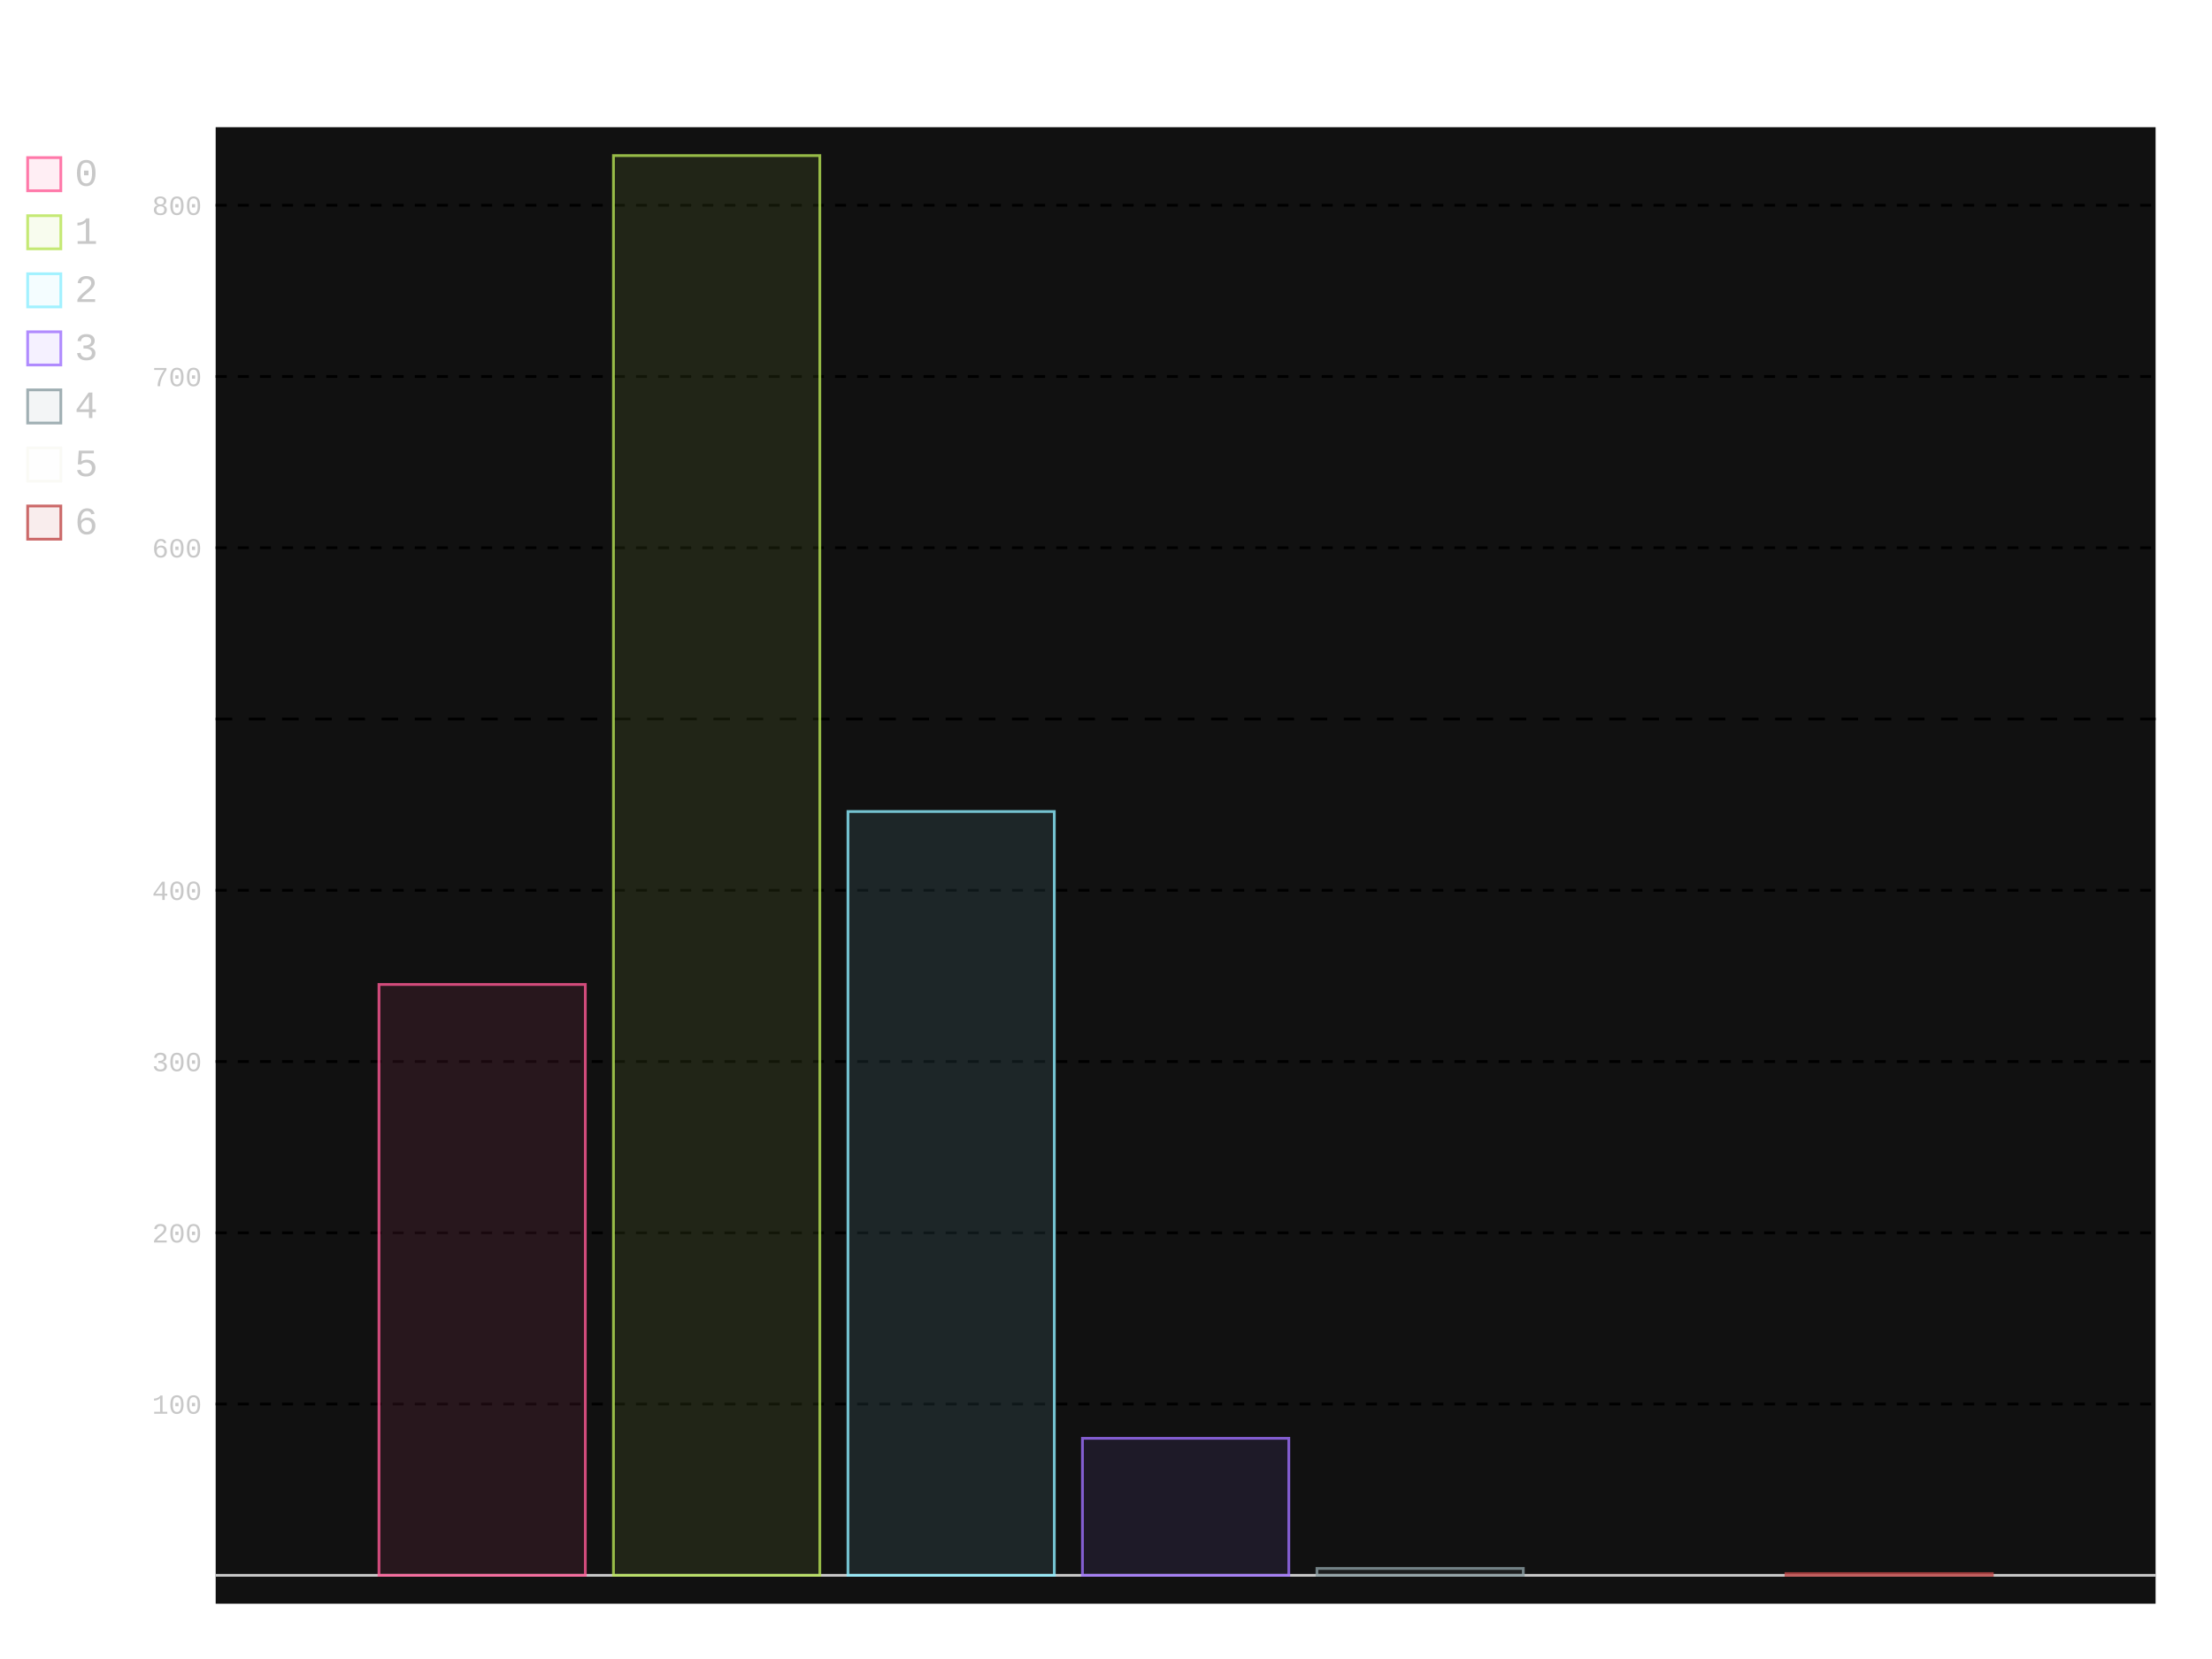
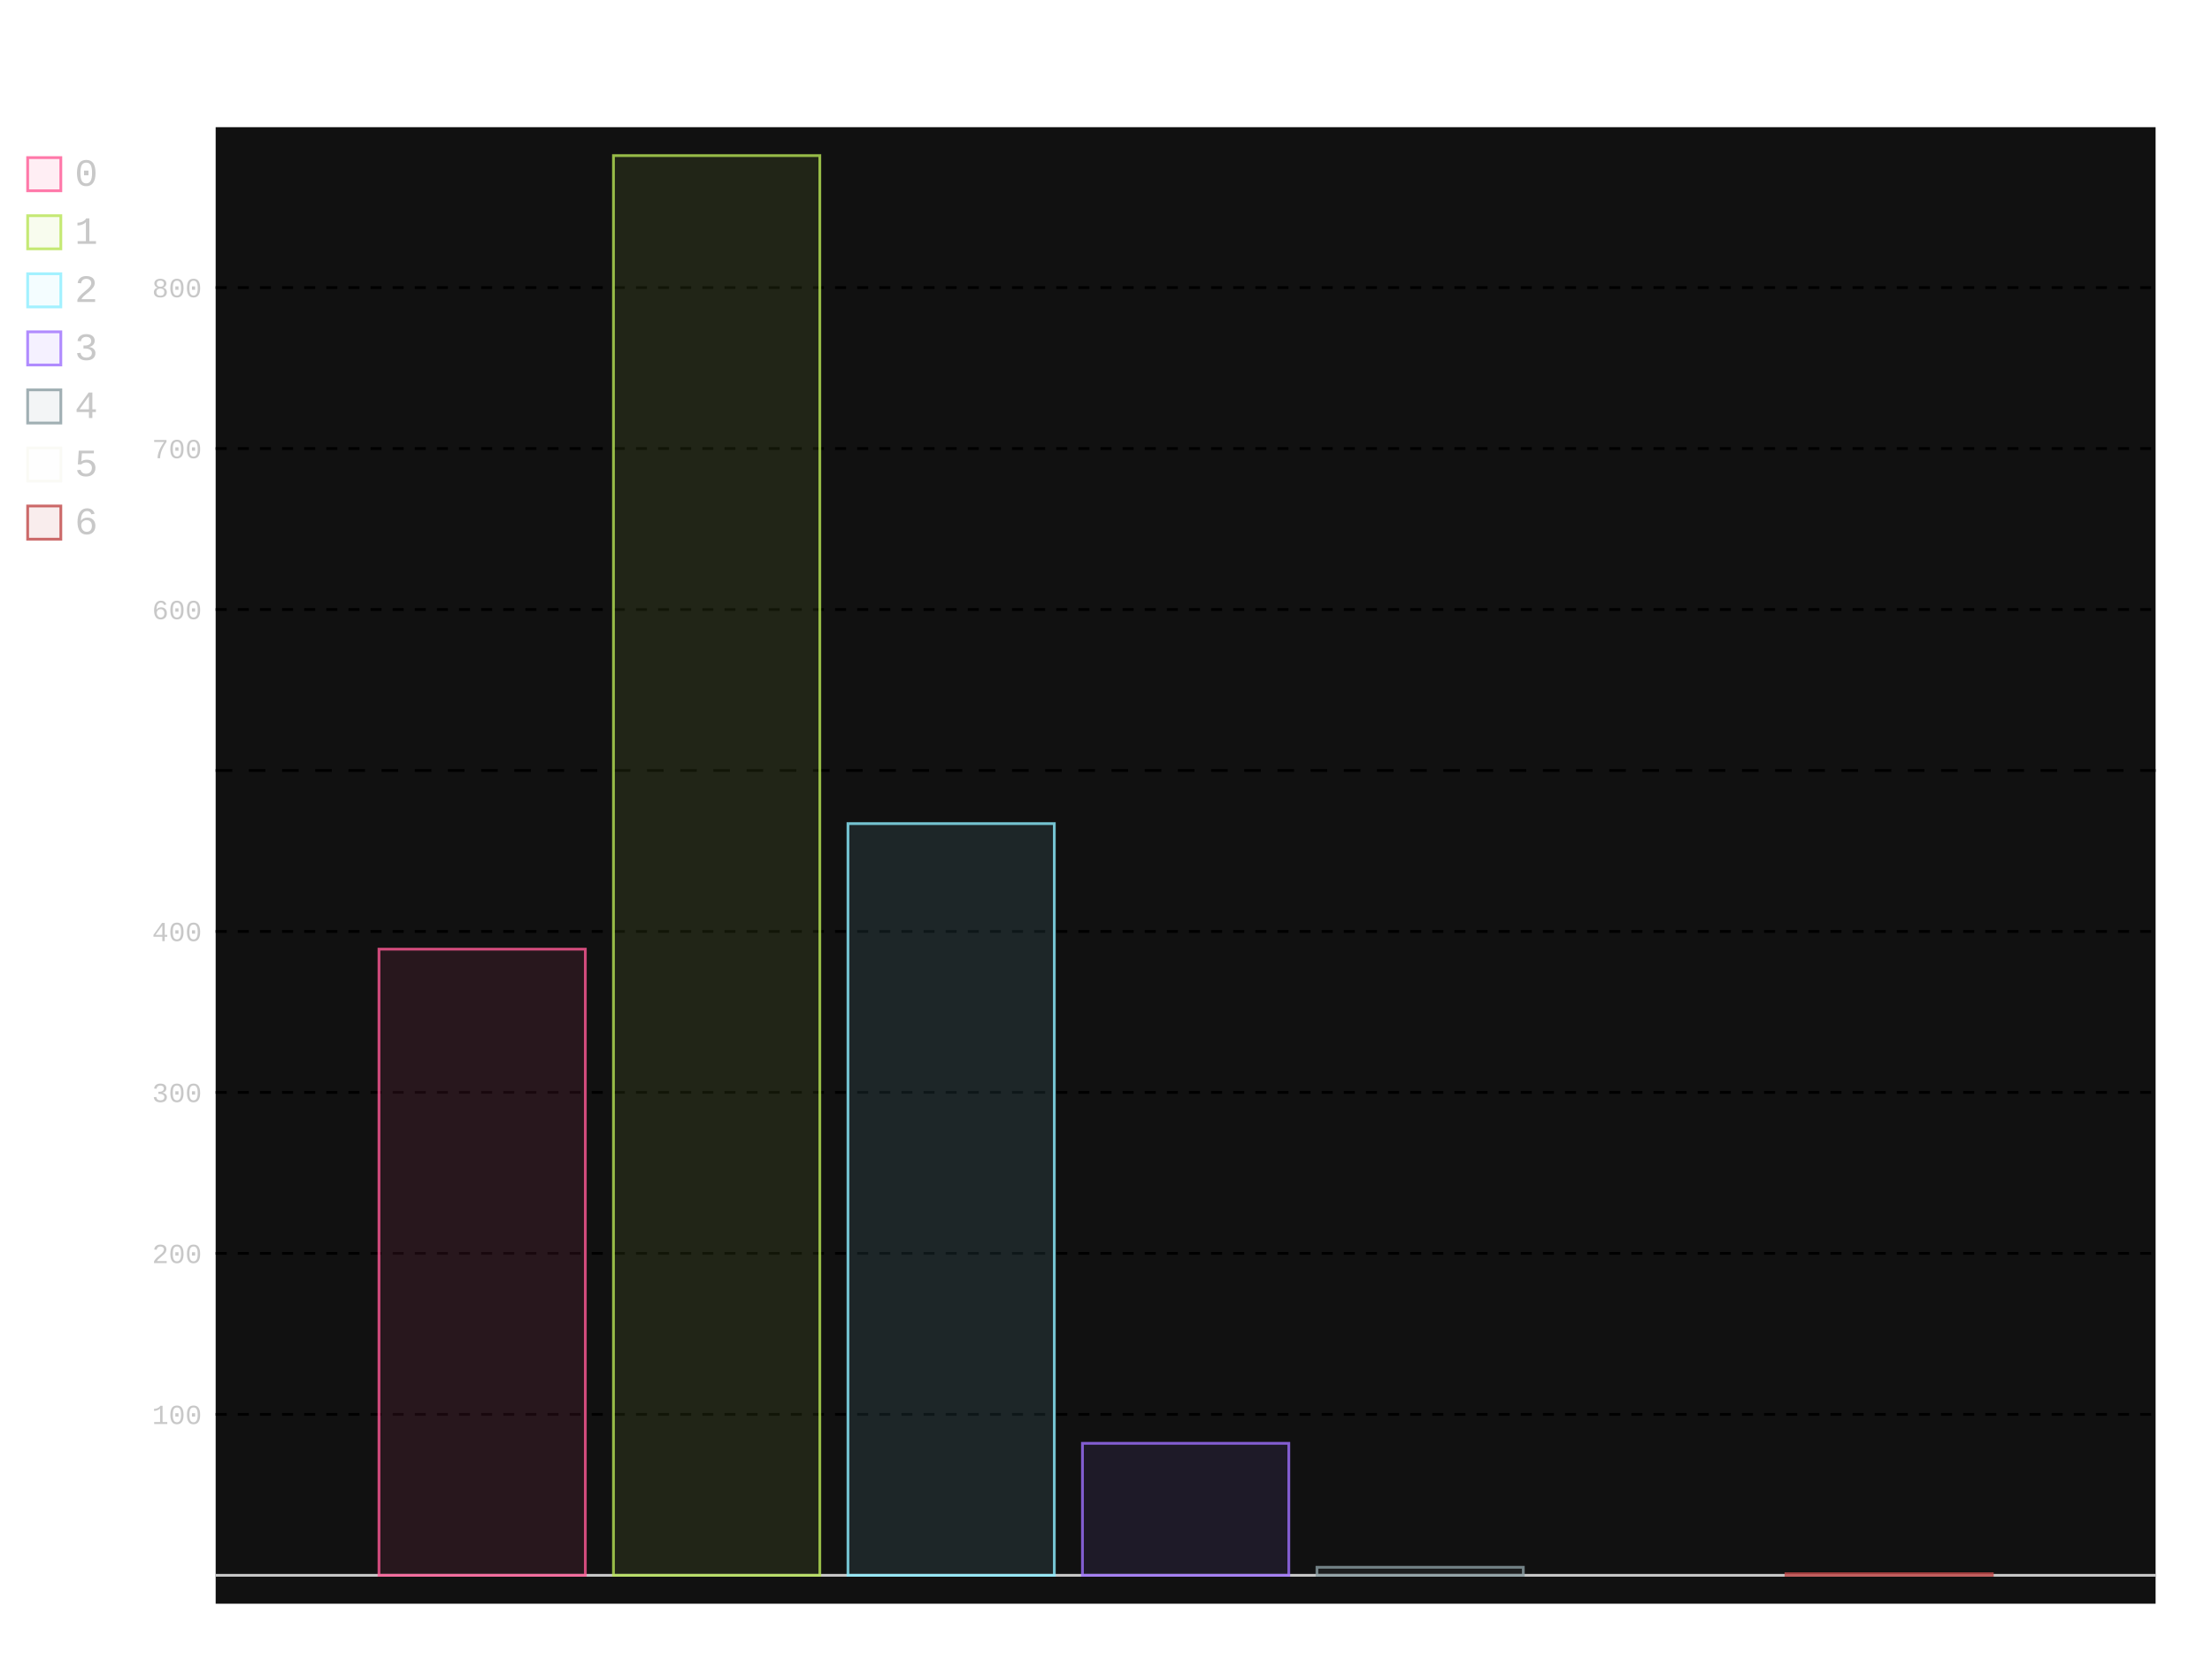
- <svg xmlns="http://www.w3.org/2000/svg" id="chart-6606a86b-1f8d-47f9-a65f-0857eb0f594a" class="pygal-chart" viewBox="0 0 800 600">
+ <svg xmlns="http://www.w3.org/2000/svg" id="chart-aaadae0e-de02-4f8f-b6a5-38c5606115b5" class="pygal-chart" viewBox="0 0 800 600">
  <defs>
-     <style type="text/css">#chart-6606a86b-1f8d-47f9-a65f-0857eb0f594a{-webkit-user-select:none;-webkit-font-smoothing:antialiased;font-family:Consolas,"Liberation Mono",Menlo,Courier,monospace}#chart-6606a86b-1f8d-47f9-a65f-0857eb0f594a .title{font-family:Consolas,"Liberation Mono",Menlo,Courier,monospace;font-size:16px}#chart-6606a86b-1f8d-47f9-a65f-0857eb0f594a .legends .legend text{font-family:Consolas,"Liberation Mono",Menlo,Courier,monospace;font-size:14px}#chart-6606a86b-1f8d-47f9-a65f-0857eb0f594a .axis text{font-family:Consolas,"Liberation Mono",Menlo,Courier,monospace;font-size:10px}#chart-6606a86b-1f8d-47f9-a65f-0857eb0f594a .axis text.major{font-family:Consolas,"Liberation Mono",Menlo,Courier,monospace;font-size:10px}#chart-6606a86b-1f8d-47f9-a65f-0857eb0f594a .text-overlay text.value{font-family:Consolas,"Liberation Mono",Menlo,Courier,monospace;font-size:16px}#chart-6606a86b-1f8d-47f9-a65f-0857eb0f594a .text-overlay text.label{font-family:Consolas,"Liberation Mono",Menlo,Courier,monospace;font-size:10px}#chart-6606a86b-1f8d-47f9-a65f-0857eb0f594a .tooltip{font-family:Consolas,"Liberation Mono",Menlo,Courier,monospace;font-size:14px}#chart-6606a86b-1f8d-47f9-a65f-0857eb0f594a text.no_data{font-family:Consolas,"Liberation Mono",Menlo,Courier,monospace;font-size:64px}
- #chart-6606a86b-1f8d-47f9-a65f-0857eb0f594a{background-color:transparent}#chart-6606a86b-1f8d-47f9-a65f-0857eb0f594a path,#chart-6606a86b-1f8d-47f9-a65f-0857eb0f594a line,#chart-6606a86b-1f8d-47f9-a65f-0857eb0f594a rect,#chart-6606a86b-1f8d-47f9-a65f-0857eb0f594a circle{-webkit-transition:0.3s ease-out;-moz-transition:0.3s ease-out;transition:0.3s ease-out}#chart-6606a86b-1f8d-47f9-a65f-0857eb0f594a .graph &gt; .background{fill:transparent}#chart-6606a86b-1f8d-47f9-a65f-0857eb0f594a .plot &gt; .background{fill:#111}#chart-6606a86b-1f8d-47f9-a65f-0857eb0f594a .graph{fill:rgba(200,200,200,1)}#chart-6606a86b-1f8d-47f9-a65f-0857eb0f594a text.no_data{fill:rgba(255,255,255,1)}#chart-6606a86b-1f8d-47f9-a65f-0857eb0f594a .title{fill:rgba(255,255,255,1)}#chart-6606a86b-1f8d-47f9-a65f-0857eb0f594a .legends .legend text{fill:rgba(200,200,200,1)}#chart-6606a86b-1f8d-47f9-a65f-0857eb0f594a .legends .legend:hover text{fill:rgba(255,255,255,1)}#chart-6606a86b-1f8d-47f9-a65f-0857eb0f594a .axis .line{stroke:rgba(255,255,255,1)}#chart-6606a86b-1f8d-47f9-a65f-0857eb0f594a .axis .guide.line{stroke:#555}#chart-6606a86b-1f8d-47f9-a65f-0857eb0f594a .axis .major.line{stroke:rgba(200,200,200,1)}#chart-6606a86b-1f8d-47f9-a65f-0857eb0f594a .axis text.major{fill:rgba(255,255,255,1)}#chart-6606a86b-1f8d-47f9-a65f-0857eb0f594a .axis.y .guides:hover .guide.line,#chart-6606a86b-1f8d-47f9-a65f-0857eb0f594a .line-graph .axis.x .guides:hover .guide.line,#chart-6606a86b-1f8d-47f9-a65f-0857eb0f594a .stackedline-graph .axis.x .guides:hover .guide.line,#chart-6606a86b-1f8d-47f9-a65f-0857eb0f594a .xy-graph .axis.x .guides:hover .guide.line{stroke:rgba(255,255,255,1)}#chart-6606a86b-1f8d-47f9-a65f-0857eb0f594a .axis .guides:hover text{fill:rgba(255,255,255,1)}#chart-6606a86b-1f8d-47f9-a65f-0857eb0f594a .reactive{fill-opacity:.1;stroke-opacity:.8;stroke-width:1}#chart-6606a86b-1f8d-47f9-a65f-0857eb0f594a .ci{stroke:rgba(200,200,200,1)}#chart-6606a86b-1f8d-47f9-a65f-0857eb0f594a .reactive.active,#chart-6606a86b-1f8d-47f9-a65f-0857eb0f594a .active .reactive{fill-opacity:.75;stroke-opacity:.9;stroke-width:4}#chart-6606a86b-1f8d-47f9-a65f-0857eb0f594a .ci .reactive.active{stroke-width:1.5}#chart-6606a86b-1f8d-47f9-a65f-0857eb0f594a .series text{fill:rgba(255,255,255,1)}#chart-6606a86b-1f8d-47f9-a65f-0857eb0f594a .tooltip rect{fill:#111;stroke:rgba(255,255,255,1);-webkit-transition:opacity 0.3s ease-out;-moz-transition:opacity 0.3s ease-out;transition:opacity 0.3s ease-out}#chart-6606a86b-1f8d-47f9-a65f-0857eb0f594a .tooltip .label{fill:rgba(200,200,200,1)}#chart-6606a86b-1f8d-47f9-a65f-0857eb0f594a .tooltip .label{fill:rgba(200,200,200,1)}#chart-6606a86b-1f8d-47f9-a65f-0857eb0f594a .tooltip .legend{font-size:.8em;fill:#555}#chart-6606a86b-1f8d-47f9-a65f-0857eb0f594a .tooltip .x_label{font-size:.6em;fill:rgba(255,255,255,1)}#chart-6606a86b-1f8d-47f9-a65f-0857eb0f594a .tooltip .xlink{font-size:.5em;text-decoration:underline}#chart-6606a86b-1f8d-47f9-a65f-0857eb0f594a .tooltip .value{font-size:1.5em}#chart-6606a86b-1f8d-47f9-a65f-0857eb0f594a .bound{font-size:.5em}#chart-6606a86b-1f8d-47f9-a65f-0857eb0f594a .max-value{font-size:.75em;fill:#555}#chart-6606a86b-1f8d-47f9-a65f-0857eb0f594a .map-element{fill:#111;stroke:#555 !important}#chart-6606a86b-1f8d-47f9-a65f-0857eb0f594a .map-element .reactive{fill-opacity:inherit;stroke-opacity:inherit}#chart-6606a86b-1f8d-47f9-a65f-0857eb0f594a .color-0,#chart-6606a86b-1f8d-47f9-a65f-0857eb0f594a .color-0 a:visited{stroke:#ff5995;fill:#ff5995}#chart-6606a86b-1f8d-47f9-a65f-0857eb0f594a .color-1,#chart-6606a86b-1f8d-47f9-a65f-0857eb0f594a .color-1 a:visited{stroke:#b6e354;fill:#b6e354}#chart-6606a86b-1f8d-47f9-a65f-0857eb0f594a .color-2,#chart-6606a86b-1f8d-47f9-a65f-0857eb0f594a .color-2 a:visited{stroke:#8cedff;fill:#8cedff}#chart-6606a86b-1f8d-47f9-a65f-0857eb0f594a .color-3,#chart-6606a86b-1f8d-47f9-a65f-0857eb0f594a .color-3 a:visited{stroke:#9e6ffe;fill:#9e6ffe}#chart-6606a86b-1f8d-47f9-a65f-0857eb0f594a .color-4,#chart-6606a86b-1f8d-47f9-a65f-0857eb0f594a .color-4 a:visited{stroke:#899ca1;fill:#899ca1}#chart-6606a86b-1f8d-47f9-a65f-0857eb0f594a .color-5,#chart-6606a86b-1f8d-47f9-a65f-0857eb0f594a .color-5 a:visited{stroke:#f8f8f2;fill:#f8f8f2}#chart-6606a86b-1f8d-47f9-a65f-0857eb0f594a .color-6,#chart-6606a86b-1f8d-47f9-a65f-0857eb0f594a .color-6 a:visited{stroke:#bf4646;fill:#bf4646}#chart-6606a86b-1f8d-47f9-a65f-0857eb0f594a .text-overlay .color-0 text{fill:black}#chart-6606a86b-1f8d-47f9-a65f-0857eb0f594a .text-overlay .color-1 text{fill:black}#chart-6606a86b-1f8d-47f9-a65f-0857eb0f594a .text-overlay .color-2 text{fill:black}#chart-6606a86b-1f8d-47f9-a65f-0857eb0f594a .text-overlay .color-3 text{fill:black}#chart-6606a86b-1f8d-47f9-a65f-0857eb0f594a .text-overlay .color-4 text{fill:black}#chart-6606a86b-1f8d-47f9-a65f-0857eb0f594a .text-overlay .color-5 text{fill:black}#chart-6606a86b-1f8d-47f9-a65f-0857eb0f594a .text-overlay .color-6 text{fill:black}
- #chart-6606a86b-1f8d-47f9-a65f-0857eb0f594a text.no_data{text-anchor:middle}#chart-6606a86b-1f8d-47f9-a65f-0857eb0f594a .guide.line{fill:none}#chart-6606a86b-1f8d-47f9-a65f-0857eb0f594a .centered{text-anchor:middle}#chart-6606a86b-1f8d-47f9-a65f-0857eb0f594a .title{text-anchor:middle}#chart-6606a86b-1f8d-47f9-a65f-0857eb0f594a .legends .legend text{fill-opacity:1}#chart-6606a86b-1f8d-47f9-a65f-0857eb0f594a .axis.x text{text-anchor:middle}#chart-6606a86b-1f8d-47f9-a65f-0857eb0f594a .axis.x:not(.web) text[transform]{text-anchor:start}#chart-6606a86b-1f8d-47f9-a65f-0857eb0f594a .axis.x:not(.web) text[transform].backwards{text-anchor:end}#chart-6606a86b-1f8d-47f9-a65f-0857eb0f594a .axis.y text{text-anchor:end}#chart-6606a86b-1f8d-47f9-a65f-0857eb0f594a .axis.y text[transform].backwards{text-anchor:start}#chart-6606a86b-1f8d-47f9-a65f-0857eb0f594a .axis.y2 text{text-anchor:start}#chart-6606a86b-1f8d-47f9-a65f-0857eb0f594a .axis.y2 text[transform].backwards{text-anchor:end}#chart-6606a86b-1f8d-47f9-a65f-0857eb0f594a .axis .guide.line{stroke-dasharray:4,4;stroke:black}#chart-6606a86b-1f8d-47f9-a65f-0857eb0f594a .axis .major.guide.line{stroke-dasharray:6,6;stroke:black}#chart-6606a86b-1f8d-47f9-a65f-0857eb0f594a .horizontal .axis.y .guide.line,#chart-6606a86b-1f8d-47f9-a65f-0857eb0f594a .horizontal .axis.y2 .guide.line,#chart-6606a86b-1f8d-47f9-a65f-0857eb0f594a .vertical .axis.x .guide.line{opacity:0}#chart-6606a86b-1f8d-47f9-a65f-0857eb0f594a .horizontal .axis.always_show .guide.line,#chart-6606a86b-1f8d-47f9-a65f-0857eb0f594a .vertical .axis.always_show .guide.line{opacity:1 !important}#chart-6606a86b-1f8d-47f9-a65f-0857eb0f594a .axis.y .guides:hover .guide.line,#chart-6606a86b-1f8d-47f9-a65f-0857eb0f594a .axis.y2 .guides:hover .guide.line,#chart-6606a86b-1f8d-47f9-a65f-0857eb0f594a .axis.x .guides:hover .guide.line{opacity:1}#chart-6606a86b-1f8d-47f9-a65f-0857eb0f594a .axis .guides:hover text{opacity:1}#chart-6606a86b-1f8d-47f9-a65f-0857eb0f594a .nofill{fill:none}#chart-6606a86b-1f8d-47f9-a65f-0857eb0f594a .subtle-fill{fill-opacity:.2}#chart-6606a86b-1f8d-47f9-a65f-0857eb0f594a .dot{stroke-width:1px;fill-opacity:1;stroke-opacity:1}#chart-6606a86b-1f8d-47f9-a65f-0857eb0f594a .dot.active{stroke-width:5px}#chart-6606a86b-1f8d-47f9-a65f-0857eb0f594a .dot.negative{fill:transparent}#chart-6606a86b-1f8d-47f9-a65f-0857eb0f594a text,#chart-6606a86b-1f8d-47f9-a65f-0857eb0f594a tspan{stroke:none !important}#chart-6606a86b-1f8d-47f9-a65f-0857eb0f594a .series text.active{opacity:1}#chart-6606a86b-1f8d-47f9-a65f-0857eb0f594a .tooltip rect{fill-opacity:.95;stroke-width:.5}#chart-6606a86b-1f8d-47f9-a65f-0857eb0f594a .tooltip text{fill-opacity:1}#chart-6606a86b-1f8d-47f9-a65f-0857eb0f594a .showable{visibility:hidden}#chart-6606a86b-1f8d-47f9-a65f-0857eb0f594a .showable.shown{visibility:visible}#chart-6606a86b-1f8d-47f9-a65f-0857eb0f594a .gauge-background{fill:rgba(229,229,229,1);stroke:none}#chart-6606a86b-1f8d-47f9-a65f-0857eb0f594a .bg-lines{stroke:transparent;stroke-width:2px}</style>
+     <style type="text/css">#chart-aaadae0e-de02-4f8f-b6a5-38c5606115b5{-webkit-user-select:none;-webkit-font-smoothing:antialiased;font-family:Consolas,"Liberation Mono",Menlo,Courier,monospace}#chart-aaadae0e-de02-4f8f-b6a5-38c5606115b5 .title{font-family:Consolas,"Liberation Mono",Menlo,Courier,monospace;font-size:16px}#chart-aaadae0e-de02-4f8f-b6a5-38c5606115b5 .legends .legend text{font-family:Consolas,"Liberation Mono",Menlo,Courier,monospace;font-size:14px}#chart-aaadae0e-de02-4f8f-b6a5-38c5606115b5 .axis text{font-family:Consolas,"Liberation Mono",Menlo,Courier,monospace;font-size:10px}#chart-aaadae0e-de02-4f8f-b6a5-38c5606115b5 .axis text.major{font-family:Consolas,"Liberation Mono",Menlo,Courier,monospace;font-size:10px}#chart-aaadae0e-de02-4f8f-b6a5-38c5606115b5 .text-overlay text.value{font-family:Consolas,"Liberation Mono",Menlo,Courier,monospace;font-size:16px}#chart-aaadae0e-de02-4f8f-b6a5-38c5606115b5 .text-overlay text.label{font-family:Consolas,"Liberation Mono",Menlo,Courier,monospace;font-size:10px}#chart-aaadae0e-de02-4f8f-b6a5-38c5606115b5 .tooltip{font-family:Consolas,"Liberation Mono",Menlo,Courier,monospace;font-size:14px}#chart-aaadae0e-de02-4f8f-b6a5-38c5606115b5 text.no_data{font-family:Consolas,"Liberation Mono",Menlo,Courier,monospace;font-size:64px}
+ #chart-aaadae0e-de02-4f8f-b6a5-38c5606115b5{background-color:transparent}#chart-aaadae0e-de02-4f8f-b6a5-38c5606115b5 path,#chart-aaadae0e-de02-4f8f-b6a5-38c5606115b5 line,#chart-aaadae0e-de02-4f8f-b6a5-38c5606115b5 rect,#chart-aaadae0e-de02-4f8f-b6a5-38c5606115b5 circle{-webkit-transition:0.3s ease-out;-moz-transition:0.3s ease-out;transition:0.3s ease-out}#chart-aaadae0e-de02-4f8f-b6a5-38c5606115b5 .graph &gt; .background{fill:transparent}#chart-aaadae0e-de02-4f8f-b6a5-38c5606115b5 .plot &gt; .background{fill:#111}#chart-aaadae0e-de02-4f8f-b6a5-38c5606115b5 .graph{fill:rgba(200,200,200,1)}#chart-aaadae0e-de02-4f8f-b6a5-38c5606115b5 text.no_data{fill:rgba(255,255,255,1)}#chart-aaadae0e-de02-4f8f-b6a5-38c5606115b5 .title{fill:rgba(255,255,255,1)}#chart-aaadae0e-de02-4f8f-b6a5-38c5606115b5 .legends .legend text{fill:rgba(200,200,200,1)}#chart-aaadae0e-de02-4f8f-b6a5-38c5606115b5 .legends .legend:hover text{fill:rgba(255,255,255,1)}#chart-aaadae0e-de02-4f8f-b6a5-38c5606115b5 .axis .line{stroke:rgba(255,255,255,1)}#chart-aaadae0e-de02-4f8f-b6a5-38c5606115b5 .axis .guide.line{stroke:#555}#chart-aaadae0e-de02-4f8f-b6a5-38c5606115b5 .axis .major.line{stroke:rgba(200,200,200,1)}#chart-aaadae0e-de02-4f8f-b6a5-38c5606115b5 .axis text.major{fill:rgba(255,255,255,1)}#chart-aaadae0e-de02-4f8f-b6a5-38c5606115b5 .axis.y .guides:hover .guide.line,#chart-aaadae0e-de02-4f8f-b6a5-38c5606115b5 .line-graph .axis.x .guides:hover .guide.line,#chart-aaadae0e-de02-4f8f-b6a5-38c5606115b5 .stackedline-graph .axis.x .guides:hover .guide.line,#chart-aaadae0e-de02-4f8f-b6a5-38c5606115b5 .xy-graph .axis.x .guides:hover .guide.line{stroke:rgba(255,255,255,1)}#chart-aaadae0e-de02-4f8f-b6a5-38c5606115b5 .axis .guides:hover text{fill:rgba(255,255,255,1)}#chart-aaadae0e-de02-4f8f-b6a5-38c5606115b5 .reactive{fill-opacity:.1;stroke-opacity:.8;stroke-width:1}#chart-aaadae0e-de02-4f8f-b6a5-38c5606115b5 .ci{stroke:rgba(200,200,200,1)}#chart-aaadae0e-de02-4f8f-b6a5-38c5606115b5 .reactive.active,#chart-aaadae0e-de02-4f8f-b6a5-38c5606115b5 .active .reactive{fill-opacity:.75;stroke-opacity:.9;stroke-width:4}#chart-aaadae0e-de02-4f8f-b6a5-38c5606115b5 .ci .reactive.active{stroke-width:1.5}#chart-aaadae0e-de02-4f8f-b6a5-38c5606115b5 .series text{fill:rgba(255,255,255,1)}#chart-aaadae0e-de02-4f8f-b6a5-38c5606115b5 .tooltip rect{fill:#111;stroke:rgba(255,255,255,1);-webkit-transition:opacity 0.3s ease-out;-moz-transition:opacity 0.3s ease-out;transition:opacity 0.3s ease-out}#chart-aaadae0e-de02-4f8f-b6a5-38c5606115b5 .tooltip .label{fill:rgba(200,200,200,1)}#chart-aaadae0e-de02-4f8f-b6a5-38c5606115b5 .tooltip .label{fill:rgba(200,200,200,1)}#chart-aaadae0e-de02-4f8f-b6a5-38c5606115b5 .tooltip .legend{font-size:.8em;fill:#555}#chart-aaadae0e-de02-4f8f-b6a5-38c5606115b5 .tooltip .x_label{font-size:.6em;fill:rgba(255,255,255,1)}#chart-aaadae0e-de02-4f8f-b6a5-38c5606115b5 .tooltip .xlink{font-size:.5em;text-decoration:underline}#chart-aaadae0e-de02-4f8f-b6a5-38c5606115b5 .tooltip .value{font-size:1.5em}#chart-aaadae0e-de02-4f8f-b6a5-38c5606115b5 .bound{font-size:.5em}#chart-aaadae0e-de02-4f8f-b6a5-38c5606115b5 .max-value{font-size:.75em;fill:#555}#chart-aaadae0e-de02-4f8f-b6a5-38c5606115b5 .map-element{fill:#111;stroke:#555 !important}#chart-aaadae0e-de02-4f8f-b6a5-38c5606115b5 .map-element .reactive{fill-opacity:inherit;stroke-opacity:inherit}#chart-aaadae0e-de02-4f8f-b6a5-38c5606115b5 .color-0,#chart-aaadae0e-de02-4f8f-b6a5-38c5606115b5 .color-0 a:visited{stroke:#ff5995;fill:#ff5995}#chart-aaadae0e-de02-4f8f-b6a5-38c5606115b5 .color-1,#chart-aaadae0e-de02-4f8f-b6a5-38c5606115b5 .color-1 a:visited{stroke:#b6e354;fill:#b6e354}#chart-aaadae0e-de02-4f8f-b6a5-38c5606115b5 .color-2,#chart-aaadae0e-de02-4f8f-b6a5-38c5606115b5 .color-2 a:visited{stroke:#8cedff;fill:#8cedff}#chart-aaadae0e-de02-4f8f-b6a5-38c5606115b5 .color-3,#chart-aaadae0e-de02-4f8f-b6a5-38c5606115b5 .color-3 a:visited{stroke:#9e6ffe;fill:#9e6ffe}#chart-aaadae0e-de02-4f8f-b6a5-38c5606115b5 .color-4,#chart-aaadae0e-de02-4f8f-b6a5-38c5606115b5 .color-4 a:visited{stroke:#899ca1;fill:#899ca1}#chart-aaadae0e-de02-4f8f-b6a5-38c5606115b5 .color-5,#chart-aaadae0e-de02-4f8f-b6a5-38c5606115b5 .color-5 a:visited{stroke:#f8f8f2;fill:#f8f8f2}#chart-aaadae0e-de02-4f8f-b6a5-38c5606115b5 .color-6,#chart-aaadae0e-de02-4f8f-b6a5-38c5606115b5 .color-6 a:visited{stroke:#bf4646;fill:#bf4646}#chart-aaadae0e-de02-4f8f-b6a5-38c5606115b5 .text-overlay .color-0 text{fill:black}#chart-aaadae0e-de02-4f8f-b6a5-38c5606115b5 .text-overlay .color-1 text{fill:black}#chart-aaadae0e-de02-4f8f-b6a5-38c5606115b5 .text-overlay .color-2 text{fill:black}#chart-aaadae0e-de02-4f8f-b6a5-38c5606115b5 .text-overlay .color-3 text{fill:black}#chart-aaadae0e-de02-4f8f-b6a5-38c5606115b5 .text-overlay .color-4 text{fill:black}#chart-aaadae0e-de02-4f8f-b6a5-38c5606115b5 .text-overlay .color-5 text{fill:black}#chart-aaadae0e-de02-4f8f-b6a5-38c5606115b5 .text-overlay .color-6 text{fill:black}
+ #chart-aaadae0e-de02-4f8f-b6a5-38c5606115b5 text.no_data{text-anchor:middle}#chart-aaadae0e-de02-4f8f-b6a5-38c5606115b5 .guide.line{fill:none}#chart-aaadae0e-de02-4f8f-b6a5-38c5606115b5 .centered{text-anchor:middle}#chart-aaadae0e-de02-4f8f-b6a5-38c5606115b5 .title{text-anchor:middle}#chart-aaadae0e-de02-4f8f-b6a5-38c5606115b5 .legends .legend text{fill-opacity:1}#chart-aaadae0e-de02-4f8f-b6a5-38c5606115b5 .axis.x text{text-anchor:middle}#chart-aaadae0e-de02-4f8f-b6a5-38c5606115b5 .axis.x:not(.web) text[transform]{text-anchor:start}#chart-aaadae0e-de02-4f8f-b6a5-38c5606115b5 .axis.x:not(.web) text[transform].backwards{text-anchor:end}#chart-aaadae0e-de02-4f8f-b6a5-38c5606115b5 .axis.y text{text-anchor:end}#chart-aaadae0e-de02-4f8f-b6a5-38c5606115b5 .axis.y text[transform].backwards{text-anchor:start}#chart-aaadae0e-de02-4f8f-b6a5-38c5606115b5 .axis.y2 text{text-anchor:start}#chart-aaadae0e-de02-4f8f-b6a5-38c5606115b5 .axis.y2 text[transform].backwards{text-anchor:end}#chart-aaadae0e-de02-4f8f-b6a5-38c5606115b5 .axis .guide.line{stroke-dasharray:4,4;stroke:black}#chart-aaadae0e-de02-4f8f-b6a5-38c5606115b5 .axis .major.guide.line{stroke-dasharray:6,6;stroke:black}#chart-aaadae0e-de02-4f8f-b6a5-38c5606115b5 .horizontal .axis.y .guide.line,#chart-aaadae0e-de02-4f8f-b6a5-38c5606115b5 .horizontal .axis.y2 .guide.line,#chart-aaadae0e-de02-4f8f-b6a5-38c5606115b5 .vertical .axis.x .guide.line{opacity:0}#chart-aaadae0e-de02-4f8f-b6a5-38c5606115b5 .horizontal .axis.always_show .guide.line,#chart-aaadae0e-de02-4f8f-b6a5-38c5606115b5 .vertical .axis.always_show .guide.line{opacity:1 !important}#chart-aaadae0e-de02-4f8f-b6a5-38c5606115b5 .axis.y .guides:hover .guide.line,#chart-aaadae0e-de02-4f8f-b6a5-38c5606115b5 .axis.y2 .guides:hover .guide.line,#chart-aaadae0e-de02-4f8f-b6a5-38c5606115b5 .axis.x .guides:hover .guide.line{opacity:1}#chart-aaadae0e-de02-4f8f-b6a5-38c5606115b5 .axis .guides:hover text{opacity:1}#chart-aaadae0e-de02-4f8f-b6a5-38c5606115b5 .nofill{fill:none}#chart-aaadae0e-de02-4f8f-b6a5-38c5606115b5 .subtle-fill{fill-opacity:.2}#chart-aaadae0e-de02-4f8f-b6a5-38c5606115b5 .dot{stroke-width:1px;fill-opacity:1;stroke-opacity:1}#chart-aaadae0e-de02-4f8f-b6a5-38c5606115b5 .dot.active{stroke-width:5px}#chart-aaadae0e-de02-4f8f-b6a5-38c5606115b5 .dot.negative{fill:transparent}#chart-aaadae0e-de02-4f8f-b6a5-38c5606115b5 text,#chart-aaadae0e-de02-4f8f-b6a5-38c5606115b5 tspan{stroke:none !important}#chart-aaadae0e-de02-4f8f-b6a5-38c5606115b5 .series text.active{opacity:1}#chart-aaadae0e-de02-4f8f-b6a5-38c5606115b5 .tooltip rect{fill-opacity:.95;stroke-width:.5}#chart-aaadae0e-de02-4f8f-b6a5-38c5606115b5 .tooltip text{fill-opacity:1}#chart-aaadae0e-de02-4f8f-b6a5-38c5606115b5 .showable{visibility:hidden}#chart-aaadae0e-de02-4f8f-b6a5-38c5606115b5 .showable.shown{visibility:visible}#chart-aaadae0e-de02-4f8f-b6a5-38c5606115b5 .gauge-background{fill:rgba(229,229,229,1);stroke:none}#chart-aaadae0e-de02-4f8f-b6a5-38c5606115b5 .bg-lines{stroke:transparent;stroke-width:2px}</style>
  </defs>
  <g class="graph bar-graph vertical">
    <rect x="0" y="0" width="800" height="600" class="background" />
    <g transform="translate(78, 46)" class="plot">
      <rect x="0" y="0" width="701.6" height="534" class="background" />
      <g class="axis y always_show">
        <g class="guides">
          <path d="M0 523.731 h701.6" class="axis major line" />
          <text x="-5" y="527.231" class="major">0</text>
        </g>
        <g class="guides">
-           <path d="M0 461.793 h701.6" class="guide line" />
-           <text x="-5" y="465.293" class="">100</text>
+           <path d="M0 465.515 h701.6" class="guide line" />
+           <text x="-5" y="469.015" class="">100</text>
        </g>
        <g class="guides">
-           <path d="M0 399.856 h701.6" class="guide line" />
-           <text x="-5" y="403.356" class="">200</text>
+           <path d="M0 407.3 h701.6" class="guide line" />
+           <text x="-5" y="410.8" class="">200</text>
        </g>
        <g class="guides">
-           <path d="M0 337.918 h701.6" class="guide line" />
-           <text x="-5" y="341.418" class="">300</text>
+           <path d="M0 349.084 h701.6" class="guide line" />
+           <text x="-5" y="352.584" class="">300</text>
        </g>
        <g class="guides">
-           <path d="M0 275.981 h701.6" class="guide line" />
-           <text x="-5" y="279.481" class="">400</text>
+           <path d="M0 290.868 h701.6" class="guide line" />
+           <text x="-5" y="294.368" class="">400</text>
        </g>
        <g class="guides">
-           <path d="M0 214.043 h701.6" class="major guide line" />
-           <text x="-5" y="217.543" class="major">500</text>
+           <path d="M0 232.653 h701.6" class="major guide line" />
+           <text x="-5" y="236.153" class="major">500</text>
        </g>
        <g class="guides">
-           <path d="M0 152.106 h701.6" class="guide line" />
-           <text x="-5" y="155.606" class="">600</text>
+           <path d="M0 174.437 h701.6" class="guide line" />
+           <text x="-5" y="177.937" class="">600</text>
        </g>
        <g class="guides">
-           <path d="M0 90.169 h701.6" class="guide line" />
-           <text x="-5" y="93.669" class="">700</text>
+           <path d="M0 116.222 h701.6" class="guide line" />
+           <text x="-5" y="119.722" class="">700</text>
        </g>
        <g class="guides">
-           <path d="M0 28.231 h701.6" class="guide line" />
-           <text x="-5" y="31.731" class="">800</text>
+           <path d="M0 58.006 h701.6" class="guide line" />
+           <text x="-5" y="61.506" class="">800</text>
        </g>
      </g>
      <g class="series serie-0 color-0">
        <g class="bars">
          <g class="bar">
-             <rect x="59.058" y="310.047" rx="0" ry="0" width="74.632" height="213.684" class="rect reactive tooltip-trigger" />
+             <rect x="59.058" y="297.272" rx="0" ry="0" width="74.632" height="226.459" class="rect reactive tooltip-trigger" />
          </g>
        </g>
      </g>
      <g class="series serie-1 color-1">
        <g class="bars">
          <g class="bar">
            <rect x="143.867" y="10.269" rx="0" ry="0" width="74.632" height="513.462" class="rect reactive tooltip-trigger" />
          </g>
        </g>
      </g>
      <g class="series serie-2 color-2">
        <g class="bars">
          <g class="bar">
-             <rect x="228.675" y="247.49" rx="0" ry="0" width="74.632" height="276.241" class="rect reactive tooltip-trigger" />
+             <rect x="228.675" y="251.864" rx="0" ry="0" width="74.632" height="271.867" class="rect reactive tooltip-trigger" />
          </g>
        </g>
      </g>
      <g class="series serie-3 color-3">
        <g class="bars">
          <g class="bar">
-             <rect x="313.484" y="474.181" rx="0" ry="0" width="74.632" height="49.55" class="rect reactive tooltip-trigger" />
+             <rect x="313.484" y="475.994" rx="0" ry="0" width="74.632" height="47.737" class="rect reactive tooltip-trigger" />
          </g>
        </g>
      </g>
      <g class="series serie-4 color-4">
        <g class="bars">
          <g class="bar">
-             <rect x="398.293" y="521.253" rx="0" ry="0" width="74.632" height="2.477" class="rect reactive tooltip-trigger" />
+             <rect x="398.293" y="520.82" rx="0" ry="0" width="74.632" height="2.911" class="rect reactive tooltip-trigger" />
          </g>
        </g>
      </g>
      <g class="series serie-5 color-5">
        <g class="bars">
          <g class="bar">
            <rect x="483.102" y="523.731" rx="0" ry="0" width="74.632" height="0.0" class="rect reactive tooltip-trigger" />
          </g>
        </g>
      </g>
      <g class="series serie-6 color-6">
        <g class="bars">
          <g class="bar">
-             <rect x="567.911" y="523.111" rx="0" ry="0" width="74.632" height="0.619" class="rect reactive tooltip-trigger" />
+             <rect x="567.911" y="523.149" rx="0" ry="0" width="74.632" height="0.582" class="rect reactive tooltip-trigger" />
          </g>
        </g>
      </g>
    </g>
    <g class="titles">
      <text x="400.0" y="26" class="title plot_title">Distribution of number of faps per day</text>
    </g>
    <g transform="translate(78, 46)" class="plot overlay">
      <g class="series serie-0 color-0" />
      <g class="series serie-1 color-1" />
      <g class="series serie-2 color-2" />
      <g class="series serie-3 color-3" />
      <g class="series serie-4 color-4" />
      <g class="series serie-5 color-5" />
      <g class="series serie-6 color-6" />
    </g>
    <g transform="translate(78, 46)" class="plot text-overlay">
      <g class="series serie-0 color-0" />
      <g class="series serie-1 color-1" />
      <g class="series serie-2 color-2" />
      <g class="series serie-3 color-3" />
      <g class="series serie-4 color-4" />
      <g class="series serie-5 color-5" />
      <g class="series serie-6 color-6" />
    </g>
    <g transform="translate(78, 46)" class="plot tooltip-overlay">
      <g transform="translate(0 0)" style="opacity: 0" class="tooltip">
        <rect rx="0" ry="0" width="0" height="0" class="tooltip-box" />
        <g class="text" />
      </g>
    </g>
    <g transform="translate(10, 56)" class="legends">
      <g id="activate-serie-0" class="legend reactive activate-serie">
        <rect x="0.0" y="1.0" width="12" height="12" class="color-0 reactive" />
        <text x="17.0" y="11.2">0</text>
      </g>
      <g id="activate-serie-1" class="legend reactive activate-serie">
        <rect x="0.0" y="22.0" width="12" height="12" class="color-1 reactive" />
        <text x="17.0" y="32.2">1</text>
      </g>
      <g id="activate-serie-2" class="legend reactive activate-serie">
        <rect x="0.0" y="43.0" width="12" height="12" class="color-2 reactive" />
        <text x="17.0" y="53.2">2</text>
      </g>
      <g id="activate-serie-3" class="legend reactive activate-serie">
        <rect x="0.0" y="64.0" width="12" height="12" class="color-3 reactive" />
        <text x="17.0" y="74.2">3</text>
      </g>
      <g id="activate-serie-4" class="legend reactive activate-serie">
        <rect x="0.0" y="85.0" width="12" height="12" class="color-4 reactive" />
        <text x="17.0" y="95.2">4</text>
      </g>
      <g id="activate-serie-5" class="legend reactive activate-serie">
        <rect x="0.0" y="106.0" width="12" height="12" class="color-5 reactive" />
        <text x="17.0" y="116.2">5</text>
      </g>
      <g id="activate-serie-6" class="legend reactive activate-serie">
        <rect x="0.0" y="127.0" width="12" height="12" class="color-6 reactive" />
        <text x="17.0" y="137.2">6</text>
      </g>
    </g>
    <g transform="translate(790, 56)" class="legends" />
  </g>
</svg>
